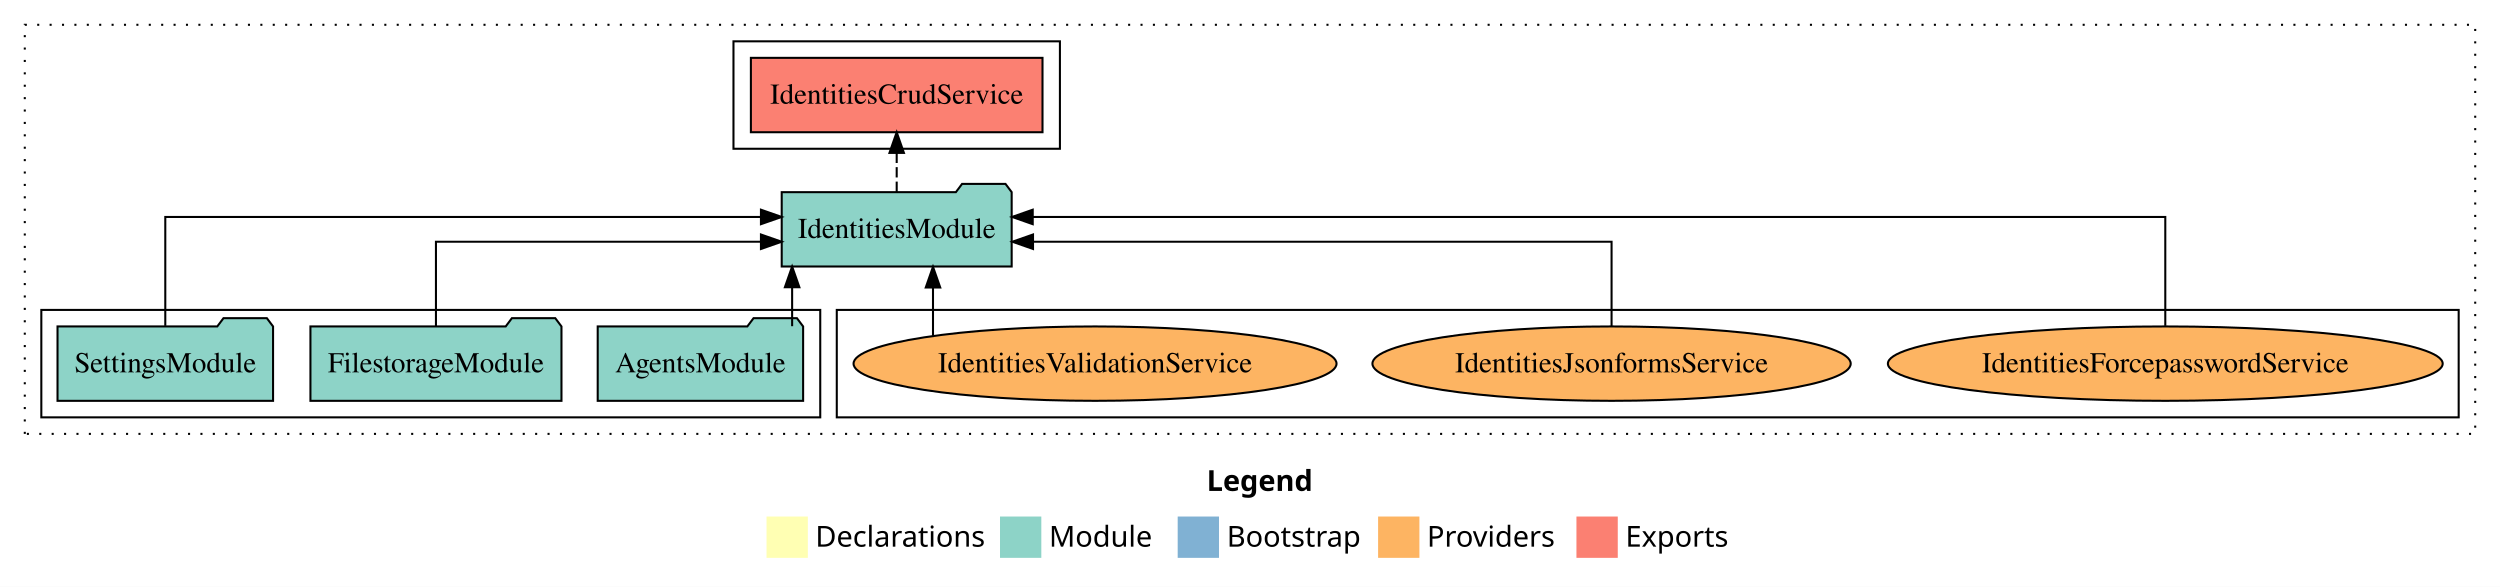
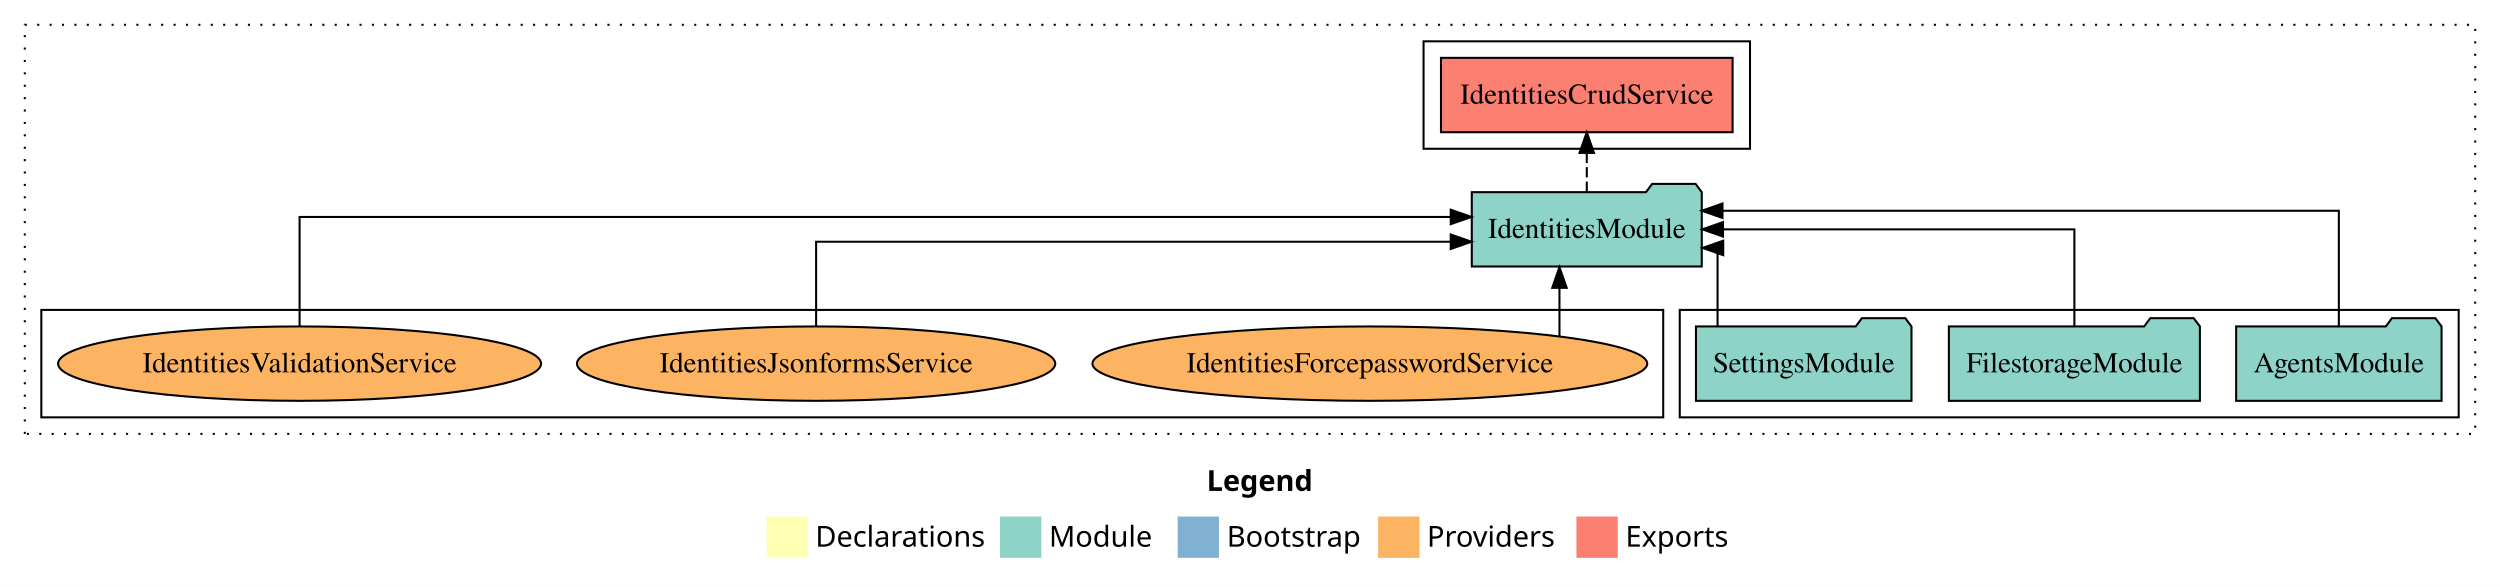
<svg xmlns="http://www.w3.org/2000/svg" width="1210pt" height="284pt" viewBox="0.00 0.00 1210.00 284.00">
  <g id="graph0" class="graph" transform="scale(1 1) rotate(0) translate(4 280)">
    <polygon fill="white" stroke="transparent" points="-4,4 -4,-280 1206,-280 1206,4 -4,4" />
    <text text-anchor="start" x="580.01" y="-42.4" font-family="Times-12" font-weight="bold" font-size="14.00">Legend</text>
    <polygon fill="#ffffb3" stroke="transparent" points="367,-10 367,-30 387,-30 387,-10 367,-10" />
    <text text-anchor="start" x="390.63" y="-15.4" font-family="Times-12" font-size="14.00">  Declarations</text>
    <polygon fill="#8dd3c7" stroke="transparent" points="480,-10 480,-30 500,-30 500,-10 480,-10" />
    <text text-anchor="start" x="503.73" y="-15.4" font-family="Times-12" font-size="14.00">  Module</text>
    <polygon fill="#80b1d3" stroke="transparent" points="566,-10 566,-30 586,-30 586,-10 566,-10" />
    <text text-anchor="start" x="589.78" y="-15.4" font-family="Times-12" font-size="14.00">  Bootstrap</text>
    <polygon fill="#fdb462" stroke="transparent" points="663,-10 663,-30 683,-30 683,-10 663,-10" />
    <text text-anchor="start" x="686.67" y="-15.4" font-family="Times-12" font-size="14.00">  Providers</text>
    <polygon fill="#fb8072" stroke="transparent" points="759,-10 759,-30 779,-30 779,-10 759,-10" />
    <text text-anchor="start" x="782.73" y="-15.4" font-family="Times-12" font-size="14.00">  Exports</text>
    <g id="clust1" class="cluster">
      <polygon fill="none" stroke="black" stroke-dasharray="1,5" points="8,-70 8,-268 1194,-268 1194,-70 8,-70" />
    </g>
-     <g id="clust6" class="cluster">
-       <polygon fill="none" stroke="black" points="401,-78 401,-130 1186,-130 1186,-78 401,-78" />
-     </g>
    <g id="clust4" class="cluster">
-       <polygon fill="none" stroke="black" points="351,-208 351,-260 509,-260 509,-208 351,-208" />
+       <polygon fill="none" stroke="black" points="685,-208 685,-260 843,-260 843,-208 685,-208" />
    </g>
    <g id="clust3" class="cluster">
-       <polygon fill="none" stroke="black" points="16,-78 16,-130 393,-130 393,-78 16,-78" />
+       <polygon fill="none" stroke="black" points="809,-78 809,-130 1186,-130 1186,-78 809,-78" />
+     </g>
+     <g id="clust6" class="cluster">
+       <polygon fill="none" stroke="black" points="16,-78 16,-130 801,-130 801,-78 16,-78" />
    </g>
    <g id="node1" class="node">
-       <polygon fill="#8dd3c7" stroke="black" points="384.71,-122 381.71,-126 360.71,-126 357.71,-122 285.29,-122 285.29,-86 384.71,-86 384.71,-122" />
-       <text text-anchor="middle" x="335" y="-99.8" font-family="Times,serif" font-size="14.00">AgentsModule</text>
+       <polygon fill="#8dd3c7" stroke="black" points="1177.71,-122 1174.71,-126 1153.71,-126 1150.71,-122 1078.29,-122 1078.29,-86 1177.71,-86 1177.71,-122" />
+       <text text-anchor="middle" x="1128" y="-99.8" font-family="Times,serif" font-size="14.00">AgentsModule</text>
    </g>
    <g id="node4" class="node">
-       <polygon fill="#8dd3c7" stroke="black" points="485.65,-187 482.65,-191 461.65,-191 458.65,-187 374.35,-187 374.35,-151 485.65,-151 485.65,-187" />
-       <text text-anchor="middle" x="430" y="-164.8" font-family="Times,serif" font-size="14.00">IdentitiesModule</text>
+       <polygon fill="#8dd3c7" stroke="black" points="819.65,-187 816.65,-191 795.65,-191 792.65,-187 708.35,-187 708.35,-151 819.65,-151 819.65,-187" />
+       <text text-anchor="middle" x="764" y="-164.8" font-family="Times,serif" font-size="14.00">IdentitiesModule</text>
    </g>
    <g id="edge1" class="edge">
-       <path fill="none" stroke="black" d="M379.39,-122.11C379.39,-122.11 379.39,-140.99 379.39,-140.99" />
-       <polygon fill="black" stroke="black" points="375.89,-140.99 379.39,-150.99 382.89,-140.99 375.89,-140.99" />
+       <path fill="none" stroke="black" d="M1128,-122.29C1128,-144.21 1128,-178 1128,-178 1128,-178 829.68,-178 829.68,-178" />
+       <polygon fill="black" stroke="black" points="829.68,-174.5 819.68,-178 829.68,-181.5 829.68,-174.5" />
    </g>
    <g id="node2" class="node">
-       <polygon fill="#8dd3c7" stroke="black" points="267.75,-122 264.75,-126 243.75,-126 240.75,-122 146.25,-122 146.25,-86 267.75,-86 267.75,-122" />
-       <text text-anchor="middle" x="207" y="-99.8" font-family="Times,serif" font-size="14.00">FilestorageModule</text>
+       <polygon fill="#8dd3c7" stroke="black" points="1060.75,-122 1057.75,-126 1036.75,-126 1033.75,-122 939.25,-122 939.25,-86 1060.75,-86 1060.75,-122" />
+       <text text-anchor="middle" x="1000" y="-99.8" font-family="Times,serif" font-size="14.00">FilestorageModule</text>
    </g>
    <g id="edge2" class="edge">
-       <path fill="none" stroke="black" d="M207,-122.02C207,-139.37 207,-163 207,-163 207,-163 364.3,-163 364.3,-163" />
-       <polygon fill="black" stroke="black" points="364.3,-166.5 374.3,-163 364.3,-159.5 364.3,-166.5" />
+       <path fill="none" stroke="black" d="M1000,-122.11C1000,-141.34 1000,-169 1000,-169 1000,-169 829.93,-169 829.93,-169" />
+       <polygon fill="black" stroke="black" points="829.93,-165.5 819.93,-169 829.93,-172.5 829.93,-165.5" />
    </g>
    <g id="node3" class="node">
-       <polygon fill="#8dd3c7" stroke="black" points="128.16,-122 125.16,-126 104.16,-126 101.16,-122 23.84,-122 23.84,-86 128.16,-86 128.16,-122" />
-       <text text-anchor="middle" x="76" y="-99.8" font-family="Times,serif" font-size="14.00">SettingsModule</text>
+       <polygon fill="#8dd3c7" stroke="black" points="921.16,-122 918.16,-126 897.16,-126 894.16,-122 816.84,-122 816.84,-86 921.16,-86 921.16,-122" />
+       <text text-anchor="middle" x="869" y="-99.8" font-family="Times,serif" font-size="14.00">SettingsModule</text>
    </g>
    <g id="edge3" class="edge">
-       <path fill="none" stroke="black" d="M76,-122.28C76,-143.32 76,-175 76,-175 76,-175 364.3,-175 364.3,-175" />
-       <polygon fill="black" stroke="black" points="364.3,-178.5 374.3,-175 364.3,-171.5 364.3,-178.5" />
+       <path fill="none" stroke="black" d="M827.3,-122.03C827.3,-138.4 827.3,-160 827.3,-160 827.3,-160 826.58,-160 826.58,-160" />
+       <polygon fill="black" stroke="black" points="830.04,-156.5 820.04,-160 830.04,-163.5 830.04,-156.5" />
    </g>
    <g id="node5" class="node">
-       <polygon fill="#fb8072" stroke="black" points="500.57,-252 359.43,-252 359.43,-216 500.57,-216 500.57,-252" />
-       <text text-anchor="middle" x="430" y="-229.8" font-family="Times,serif" font-size="14.00">IdentitiesCrudService </text>
+       <polygon fill="#fb8072" stroke="black" points="834.57,-252 693.43,-252 693.43,-216 834.57,-216 834.57,-252" />
+       <text text-anchor="middle" x="764" y="-229.8" font-family="Times,serif" font-size="14.00">IdentitiesCrudService </text>
    </g>
    <g id="edge4" class="edge">
-       <path fill="none" stroke="black" stroke-dasharray="5,2" d="M430,-187.11C430,-187.11 430,-205.99 430,-205.99" />
-       <polygon fill="black" stroke="black" points="426.5,-205.99 430,-215.99 433.5,-205.99 426.5,-205.99" />
+       <path fill="none" stroke="black" stroke-dasharray="5,2" d="M764,-187.11C764,-187.11 764,-205.99 764,-205.99" />
+       <polygon fill="black" stroke="black" points="760.5,-205.99 764,-215.99 767.5,-205.99 760.5,-205.99" />
    </g>
    <g id="node6" class="node">
-       <ellipse fill="#fdb462" stroke="black" cx="1044" cy="-104" rx="134.26" ry="18" />
-       <text text-anchor="middle" x="1044" y="-99.8" font-family="Times,serif" font-size="14.00">IdentitiesForcepasswordService</text>
+       <ellipse fill="#fdb462" stroke="black" cx="659" cy="-104" rx="134.26" ry="18" />
+       <text text-anchor="middle" x="659" y="-99.8" font-family="Times,serif" font-size="14.00">IdentitiesForcepasswordService</text>
    </g>
    <g id="edge5" class="edge">
-       <path fill="none" stroke="black" d="M1044,-122.28C1044,-143.32 1044,-175 1044,-175 1044,-175 495.84,-175 495.84,-175" />
-       <polygon fill="black" stroke="black" points="495.84,-171.5 485.84,-175 495.84,-178.5 495.84,-171.5" />
+       <path fill="none" stroke="black" d="M750.78,-117.15C750.78,-117.15 750.78,-140.69 750.78,-140.69" />
+       <polygon fill="black" stroke="black" points="747.28,-140.69 750.78,-150.69 754.28,-140.69 747.28,-140.69" />
    </g>
    <g id="node7" class="node">
-       <ellipse fill="#fdb462" stroke="black" cx="776" cy="-104" rx="115.74" ry="18" />
-       <text text-anchor="middle" x="776" y="-99.8" font-family="Times,serif" font-size="14.00">IdentitiesJsonformsService</text>
+       <ellipse fill="#fdb462" stroke="black" cx="391" cy="-104" rx="115.74" ry="18" />
+       <text text-anchor="middle" x="391" y="-99.8" font-family="Times,serif" font-size="14.00">IdentitiesJsonformsService</text>
    </g>
    <g id="edge6" class="edge">
-       <path fill="none" stroke="black" d="M776,-122.02C776,-139.37 776,-163 776,-163 776,-163 495.98,-163 495.98,-163" />
-       <polygon fill="black" stroke="black" points="495.98,-159.5 485.98,-163 495.98,-166.5 495.98,-159.5" />
+       <path fill="none" stroke="black" d="M391,-122.02C391,-139.37 391,-163 391,-163 391,-163 698.16,-163 698.16,-163" />
+       <polygon fill="black" stroke="black" points="698.16,-166.5 708.16,-163 698.16,-159.5 698.16,-166.5" />
    </g>
    <g id="node8" class="node">
-       <ellipse fill="#fdb462" stroke="black" cx="526" cy="-104" rx="116.88" ry="18" />
-       <text text-anchor="middle" x="526" y="-99.8" font-family="Times,serif" font-size="14.00">IdentitiesValidationService</text>
+       <ellipse fill="#fdb462" stroke="black" cx="141" cy="-104" rx="116.88" ry="18" />
+       <text text-anchor="middle" x="141" y="-99.8" font-family="Times,serif" font-size="14.00">IdentitiesValidationService</text>
    </g>
    <g id="edge7" class="edge">
-       <path fill="none" stroke="black" d="M447.57,-117.47C447.57,-117.47 447.57,-140.86 447.57,-140.86" />
-       <polygon fill="black" stroke="black" points="444.07,-140.86 447.57,-150.86 451.07,-140.86 444.07,-140.86" />
+       <path fill="none" stroke="black" d="M141,-122.28C141,-143.32 141,-175 141,-175 141,-175 698.16,-175 698.16,-175" />
+       <polygon fill="black" stroke="black" points="698.16,-178.5 708.16,-175 698.16,-171.5 698.16,-178.5" />
    </g>
  </g>
</svg>
